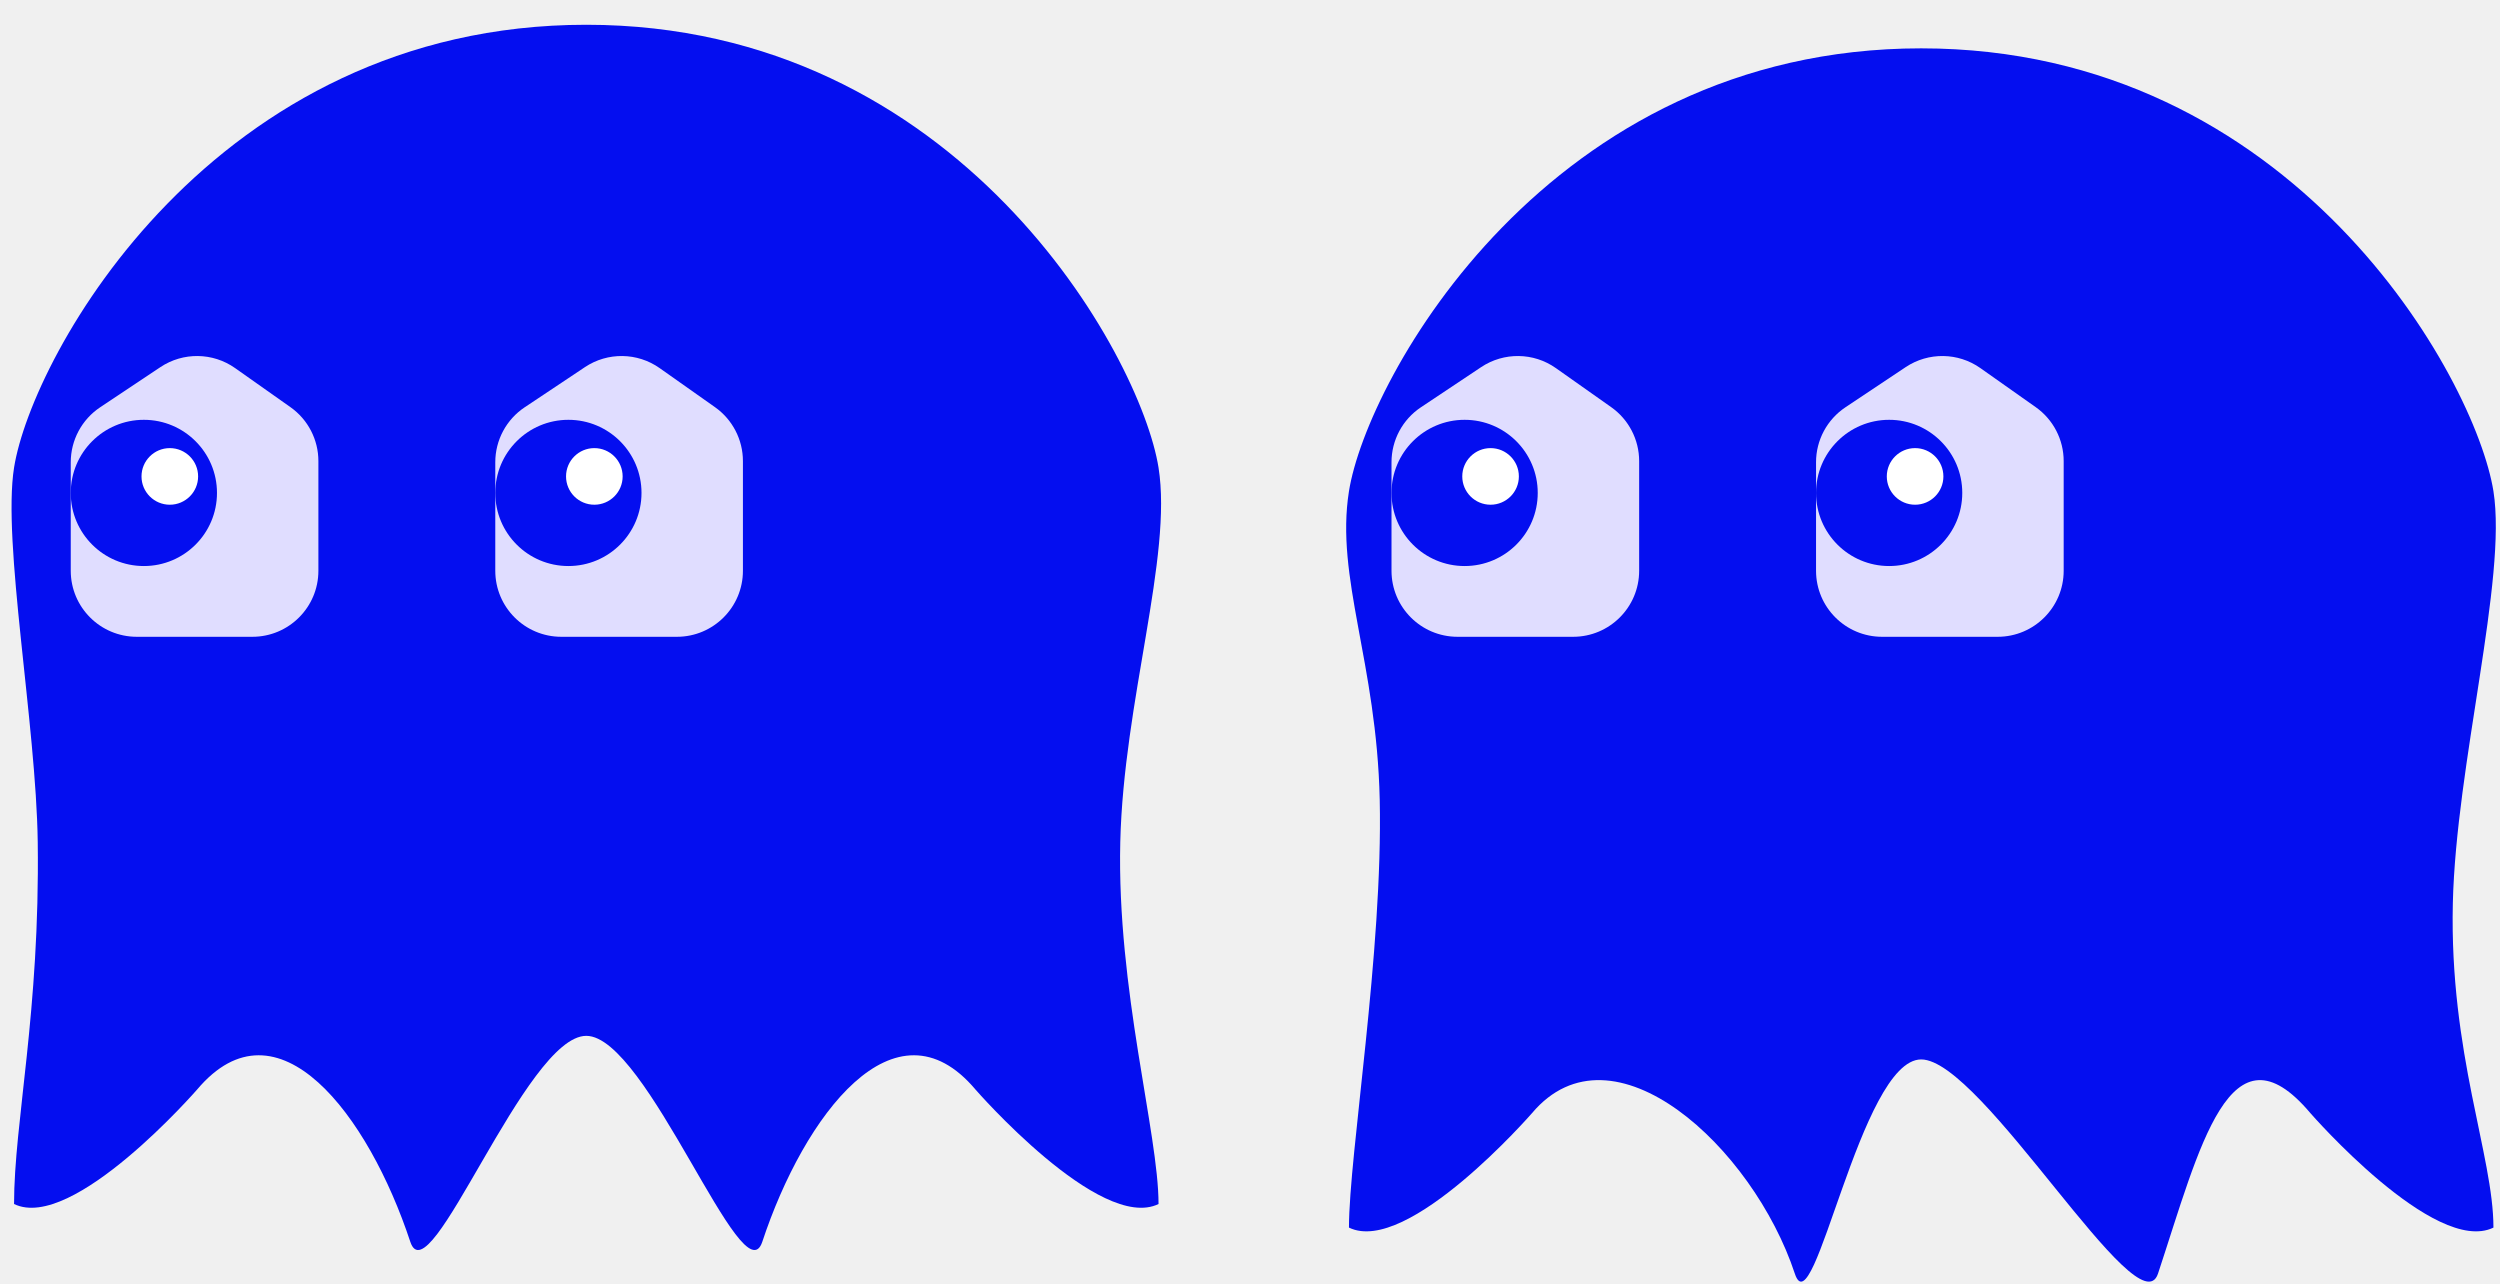
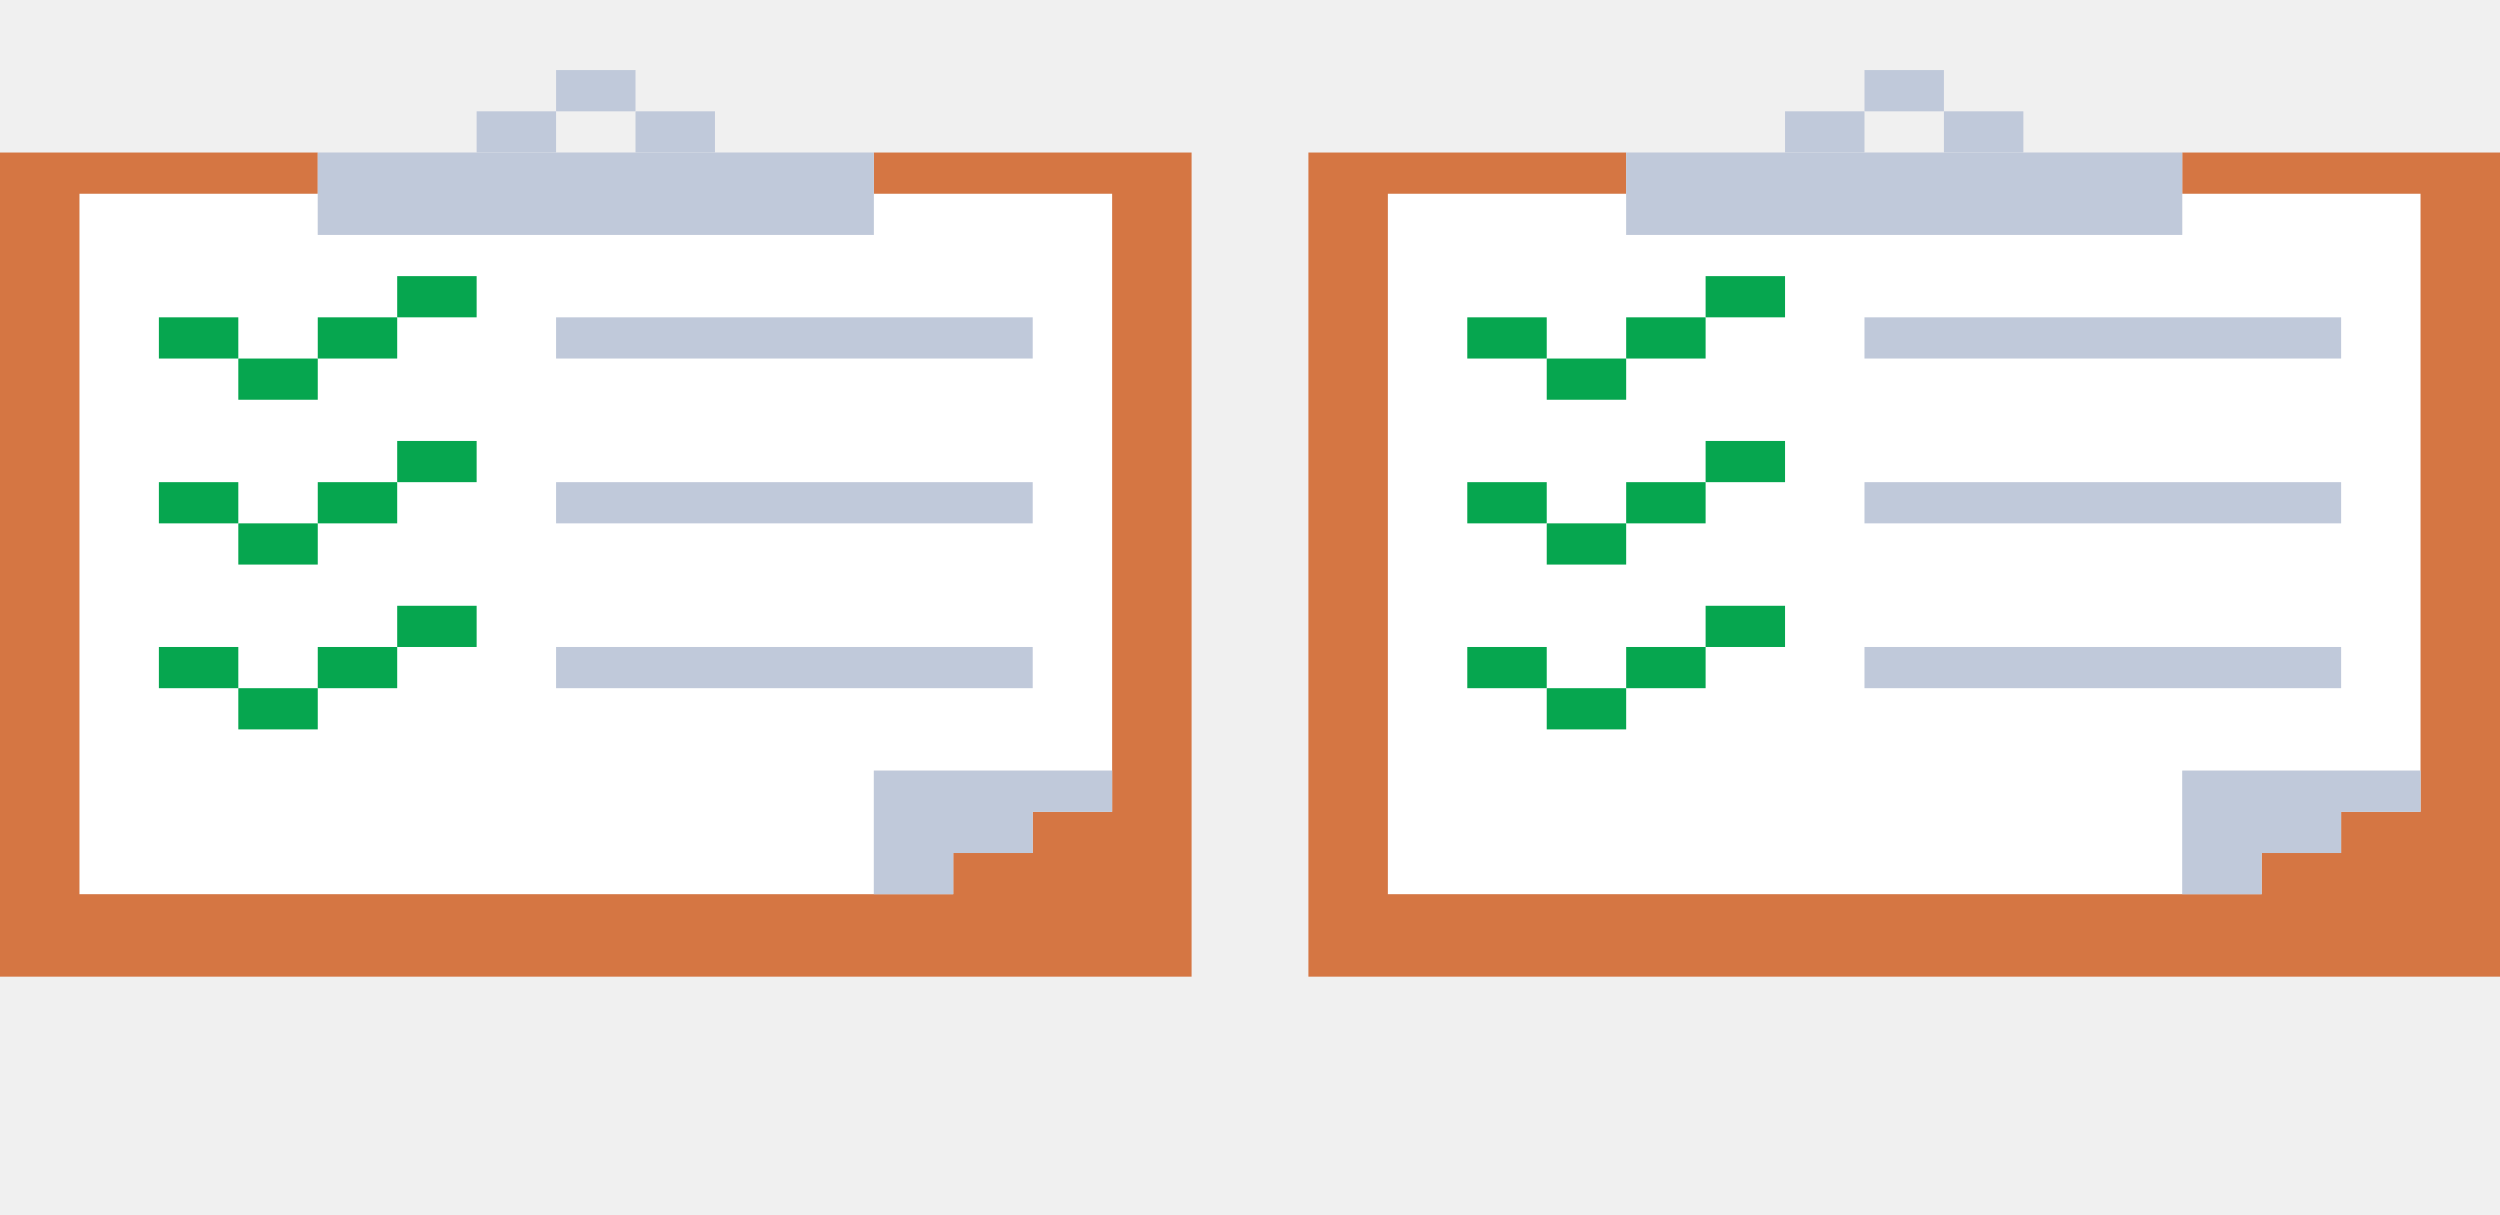
- <svg xmlns="http://www.w3.org/2000/svg" width="530" height="272" viewBox="0 0 530 272" fill="none">
+ <svg xmlns="http://www.w3.org/2000/svg" width="535" height="260" viewBox="0 0 535 260" fill="none">
  <g clip-path="url(#clip0_12_3837)">
-     <path d="M245.61 99.14C248.603 117.958 238.212 148.627 237.5 178.5C236.754 209.807 245.61 240.241 245.61 255.25C233.2 261.3 206.79 230.97 206.79 230.97C189.74 210.76 170.47 236.45 161.61 263.25C157.55 275.5 137.19 219.6 124.29 219.6C111.39 219.6 91.03 275.5 86.98 263.25C78.12 236.45 58.85 210.76 41.8 230.97C41.8 230.97 15.39 261.3 2.98 255.25C2.98 237.926 8.488 214.548 8 178.5C7.662 153.519 0.467 114.916 2.98 99.14C6.78 75.28 45.25 5.25 124.29 5.25C203.33 5.25 241.81 75.28 245.61 99.14Z" fill="#040EF0" />
+     <path d="M221 41.455H204H187V50.273H170H153H136H119H102H85H68V41.455H51H34H17V50.273V59.091V67.909V76.727V85.546V94.364V103.182V112V120.818V129.636V138.455V147.273V156.091V164.909V173.727V182.545V191.364H34H51H68H85H102H119H136H153H170H187V182.545V173.727V164.909H204H221H238V156.091V147.273V138.455V129.636V120.818V112V103.182V94.364V85.546V76.727V67.909V59.091V50.273V41.455H221Z" fill="white" />
+     <path d="M238 32.636H221H204H187V41.455H204H221H238V50.273V59.091V67.909V76.727V85.546V94.364V103.182V112V120.818V129.636V138.455V147.273V156.091V164.909V173.727H221V182.546H204V191.364H187H170H153H136H119H102H85H68H51H34H17V182.546V173.727V164.909V156.091V147.273V138.455V129.636V120.818V112V103.182V94.364V85.546V76.727V67.909V59.091V50.273V41.455H34H51H68V32.636H51H34H17H0V41.455V50.273V59.091V67.909V76.727V85.546V94.364V103.182V112V120.818V129.636V138.455V147.273V156.091V164.909V173.727V182.546V191.364V200.182V209H17H34H51H68H85H102H119H136H153H170H187H204H221H238H255V200.182V191.364V182.546V173.727V164.909V156.091V147.273V138.455V129.636V120.818V112V103.182V94.364V85.546V76.727V67.909V59.091V50.273V41.455V32.636H238Z" fill="#D57643" />
+     <path d="M221 164.909H204H187V173.727V182.546V191.364H204V182.546H221V173.727H238V164.909H221Z" fill="#C0C9DA" />
+     <path d="M136 15H119V23.818H136V15Z" fill="#C0C9DA" />
+     <path d="M119 23.818H102V32.636H119V23.818Z" fill="#C0C9DA" />
+     <path d="M153 23.818H136V32.636H153V23.818Z" fill="#C0C9DA" />
+     <path d="M170 32.636H153H136H119H102H85H68V41.455V50.273H85H102H119H136H153H170H187V41.455V32.636H170Z" fill="#C0C9DA" />
+     <path d="M51 67.909H34V76.727H51V67.909Z" fill="#06A64F" />
+     <path d="M68 76.727H51V85.546H68V76.727Z" fill="#06A64F" />
+     <path d="M85 67.909H68V76.727H85V67.909Z" fill="#06A64F" />
+     <path d="M102 59.091H85V67.909H102V59.091Z" fill="#06A64F" />
+     <path d="M204 67.909H187H170H153H136H119V76.727H136H153H170H187H204H221V67.909H204Z" fill="#C0C9DA" />
+     <path d="M51 103.182H34V112H51V103.182Z" fill="#06A64F" />
+     <path d="M68 112H51V120.818H68V112Z" fill="#06A64F" />
+     <path d="M85 103.182H68V112H85V103.182Z" fill="#06A64F" />
+     <path d="M102 94.364H85V103.182H102V94.364Z" fill="#06A64F" />
+     <path d="M204 103.182H187H170H153H136H119V112H136H153H170H187H204H221V103.182H204Z" fill="#C0C9DA" />
+     <path d="M51 138.455H34V147.273H51V138.455Z" fill="#06A64F" />
+     <path d="M68 147.273H51V156.091H68V147.273Z" fill="#06A64F" />
+     <path d="M85 138.455H68V147.273H85V138.455Z" fill="#06A64F" />
+     <path d="M102 129.636H85V138.455H102V129.636Z" fill="#06A64F" />
+     <path d="M204 138.455H187H170H153H136H119V147.273H136H153H170H187H204H221V138.455H204Z" fill="#C0C9DA" />
  </g>
-   <path d="M53.5 135H29C21.268 135 15 128.732 15 121V97.993C15 93.312 17.339 88.94 21.234 86.344L34.008 77.828C38.824 74.618 45.119 74.701 49.847 78.039L61.574 86.317C65.29 88.94 67.5 93.205 67.5 97.754V121C67.5 128.732 61.232 135 53.5 135Z" fill="#E0DDFF" />
-   <circle cx="30.5" cy="104.5" r="15.5" fill="#040EF0" />
-   <circle cx="36" cy="101" r="6" fill="white" />
-   <path d="M143.5 135H119C111.268 135 105 128.732 105 121V97.993C105 93.312 107.339 88.94 111.234 86.344L124.008 77.828C128.824 74.618 135.119 74.701 139.847 78.039L151.574 86.317C155.29 88.94 157.5 93.205 157.5 97.754V121C157.5 128.732 151.232 135 143.5 135Z" fill="#E0DDFF" />
-   <circle cx="120.5" cy="104.5" r="15.5" fill="#040EF0" />
-   <circle cx="126" cy="101" r="6" fill="white" />
-   <path d="M528.61 104.14C531.553 122.644 520.674 162.104 520 191.5C519.271 223.331 528.61 245.002 528.61 260.25C516.2 266.3 489.79 235.97 489.79 235.97C472.74 215.76 466.36 243.2 457.5 270C453.44 282.25 420.19 224.6 407.29 224.6C394.39 224.6 384.55 282.25 380.5 270C371.64 243.2 341.85 215.76 324.8 235.97C324.8 235.97 298.39 266.3 285.98 260.25C285.98 244.842 293.219 201.677 292.5 169.5C291.851 140.426 283.065 122.434 285.98 104.14C289.78 80.28 328.25 10.25 407.29 10.25C486.33 10.25 524.81 80.28 528.61 104.14Z" fill="#040EF0" />
-   <path d="M333.5 135H309C301.268 135 295 128.732 295 121V97.993C295 93.312 297.339 88.94 301.234 86.344L314.008 77.828C318.824 74.618 325.119 74.701 329.847 78.039L341.574 86.317C345.29 88.94 347.5 93.205 347.5 97.754V121C347.5 128.732 341.232 135 333.5 135Z" fill="#E0DDFF" />
-   <circle cx="310.5" cy="104.5" r="15.5" fill="#040EF0" />
-   <circle cx="316" cy="101" r="6" fill="white" />
-   <path d="M423.5 135H399C391.268 135 385 128.732 385 121V97.993C385 93.312 387.339 88.94 391.234 86.344L404.008 77.828C408.824 74.618 415.119 74.701 419.847 78.039L431.574 86.317C435.29 88.94 437.5 93.205 437.5 97.754V121C437.5 128.732 431.232 135 423.5 135Z" fill="#E0DDFF" />
-   <circle cx="400.5" cy="104.5" r="15.5" fill="#040EF0" />
-   <circle cx="406" cy="101" r="6" fill="white" />
+   <g clip-path="url(#clip1_12_3837)">
+     <path d="M501 41.455H484H467V50.273H450H433H416H399H382H365H348V41.455H331H314H297V50.273V59.091V67.909V76.727V85.546V94.364V103.182V112V120.818V129.636V138.455V147.273V156.091V164.909V173.727V182.545V191.364H314H331H348H365H382H399H416H433H450H467V182.545V173.727V164.909H484H501H518V156.091V147.273V138.455V129.636V120.818V112V103.182V94.364V85.546V76.727V67.909V59.091V50.273V41.455H501Z" fill="white" />
+     <path d="M518 32.636H501H484H467V41.455H484H501H518V50.273V59.091V67.909V76.727V85.546V94.364V103.182V112V120.818V129.636V138.455V147.273V156.091V164.909V173.727H501V182.546H484V191.364H467H450H433H416H399H382H365H348H331H314H297V182.546V173.727V164.909V156.091V147.273V138.455V129.636V120.818V112V103.182V94.364V85.546V76.727V67.909V59.091V50.273V41.455H314H331H348V32.636H331H314H297H280V41.455V50.273V59.091V67.909V76.727V85.546V94.364V103.182V112V120.818V129.636V138.455V147.273V156.091V164.909V173.727V182.546V191.364V200.182V209H297H314H331H348H365H382H399H416H433H450H467H484H501H518H535V200.182V191.364V182.546V173.727V164.909V156.091V147.273V138.455V129.636V120.818V112V103.182V94.364V85.546V76.727V67.909V59.091V50.273V41.455V32.636H518Z" fill="#D57643" />
+     <path d="M501 164.909H484H467V173.727V182.546V191.364H484V182.546H501V173.727H518V164.909H501Z" fill="#C0C9DA" />
+     <path d="M416 15H399V23.818H416V15Z" fill="#C0C9DA" />
+     <path d="M399 23.818H382V32.636H399V23.818Z" fill="#C0C9DA" />
+     <path d="M433 23.818H416V32.636H433V23.818Z" fill="#C0C9DA" />
+     <path d="M450 32.636H433H416H399H382H365H348V41.455V50.273H365H382H399H416H433H450H467V41.455V32.636H450Z" fill="#C0C9DA" />
+     <path d="M331 67.909H314V76.727H331V67.909Z" fill="#06A64F" />
+     <path d="M348 76.727H331V85.546H348V76.727Z" fill="#06A64F" />
+     <path d="M365 67.909H348V76.727H365V67.909Z" fill="#06A64F" />
+     <path d="M382 59.091H365V67.909H382V59.091Z" fill="#06A64F" />
+     <path d="M484 67.909H467H450H433H416H399V76.727H416H433H450H467H484H501V67.909H484Z" fill="#C0C9DA" />
+     <path d="M331 103.182H314V112H331V103.182Z" fill="#06A64F" />
+     <path d="M348 112H331V120.818H348V112Z" fill="#06A64F" />
+     <path d="M365 103.182H348V112H365V103.182Z" fill="#06A64F" />
+     <path d="M382 94.364H365V103.182H382V94.364Z" fill="#06A64F" />
+     <path d="M484 103.182H467H450H433H416H399V112H416H433H450H467H484H501V103.182H484Z" fill="#C0C9DA" />
+     <path d="M331 138.455H314V147.273H331V138.455Z" fill="#06A64F" />
+     <path d="M348 147.273H331V156.091H348V147.273Z" fill="#06A64F" />
+     <path d="M365 138.455H348V147.273H365V138.455Z" fill="#06A64F" />
+     <path d="M382 129.636H365V138.455H382V129.636Z" fill="#06A64F" />
+     <path d="M484 138.455H467H450H433H416H399V147.273H416H433H450H467H484H501V138.455H484Z" fill="#C0C9DA" />
+   </g>
  <defs>
    <clipPath id="clip0_12_3837">
-       <rect width="248.58" height="260.25" fill="white" transform="translate(0 5)" />
+       <rect width="255" height="194" fill="white" transform="translate(0 15)" />
+     </clipPath>
+     <clipPath id="clip1_12_3837">
+       <rect width="255" height="194" fill="white" transform="translate(280 15)" />
    </clipPath>
  </defs>
</svg>
